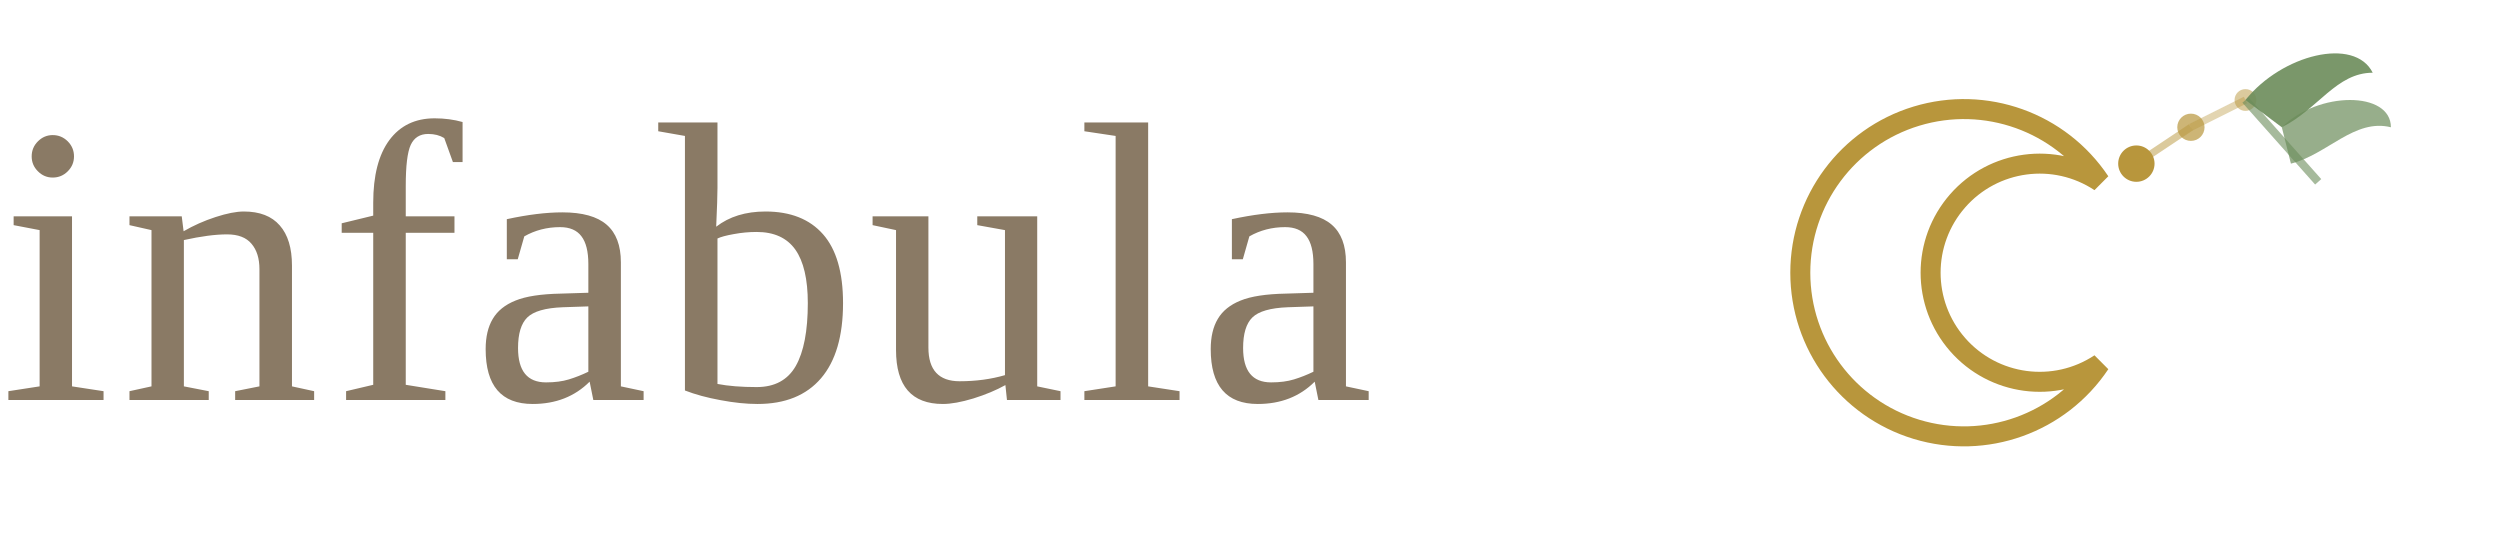
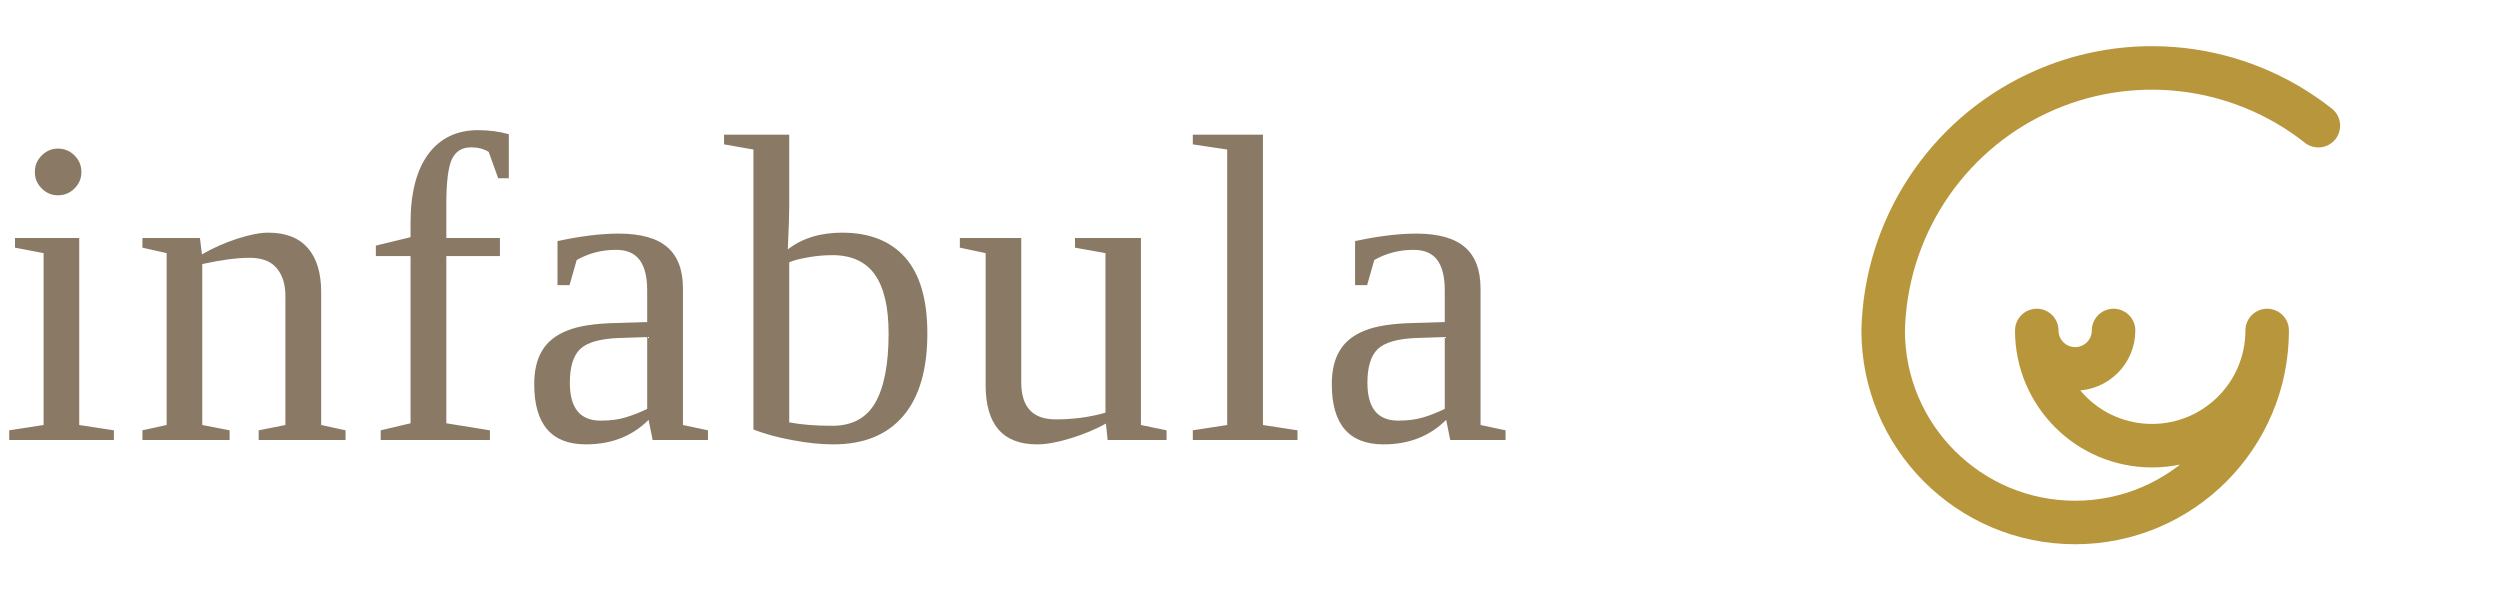
- <svg xmlns="http://www.w3.org/2000/svg" viewBox="0 0 275 60" aria-label="infabula">
+ <svg xmlns="http://www.w3.org/2000/svg" viewBox="0 0 250 60" aria-label="infabula">
  <text x="0" y="44" font-family="Georgia, 'Times New Roman', serif" font-size="44" font-weight="400" fill="#8a7a65" letter-spacing="1">infabula</text>
-   <g transform="translate(205,0)">
-     <path d="M26,20 A18,18 0 1,0 26,40 A12,12 0 1,1 26,20Z" fill="none" stroke="#b8963c" stroke-width="2.2" />
-     <circle cx="30" cy="18" r="2" fill="#b8963c" />
-     <circle cx="36" cy="14" r="1.5" fill="#b8963c" opacity="0.7" />
-     <circle cx="42" cy="11" r="1.2" fill="#b8963c" opacity="0.5" />
-     <line x1="30" y1="18" x2="36" y2="14" stroke="#b8963c" stroke-width="0.8" opacity="0.5" />
-     <line x1="36" y1="14" x2="42" y2="11" stroke="#b8963c" stroke-width="0.8" opacity="0.4" />
-     <path d="M42,11 C46,6 54,4 56,8 C52,8 50,12 46,14 Z" fill="#6b8c5a" opacity="0.9" />
-     <path d="M46,14 C50,10 58,10 58,14 C54,13 51,17 47,18 Z" fill="#6b8c5a" opacity="0.7" />
-     <line x1="42" y1="11" x2="50" y2="20" stroke="#6b8c5a" stroke-width="0.9" opacity="0.6" />
+   <g transform="translate(210 31) scale(1.28) translate(-24.94 -22.4)" fill="none" stroke="#b8963c" stroke-width="3.4" stroke-linecap="round" stroke-linejoin="round">
+     <path d="M26 24 a3 3 0 0 1 -6 0 a9 9 0 0 0 18 0 a15 15 0 0 1 -30 0 a21 21 0 0 1 34 -16" />
  </g>
</svg>
